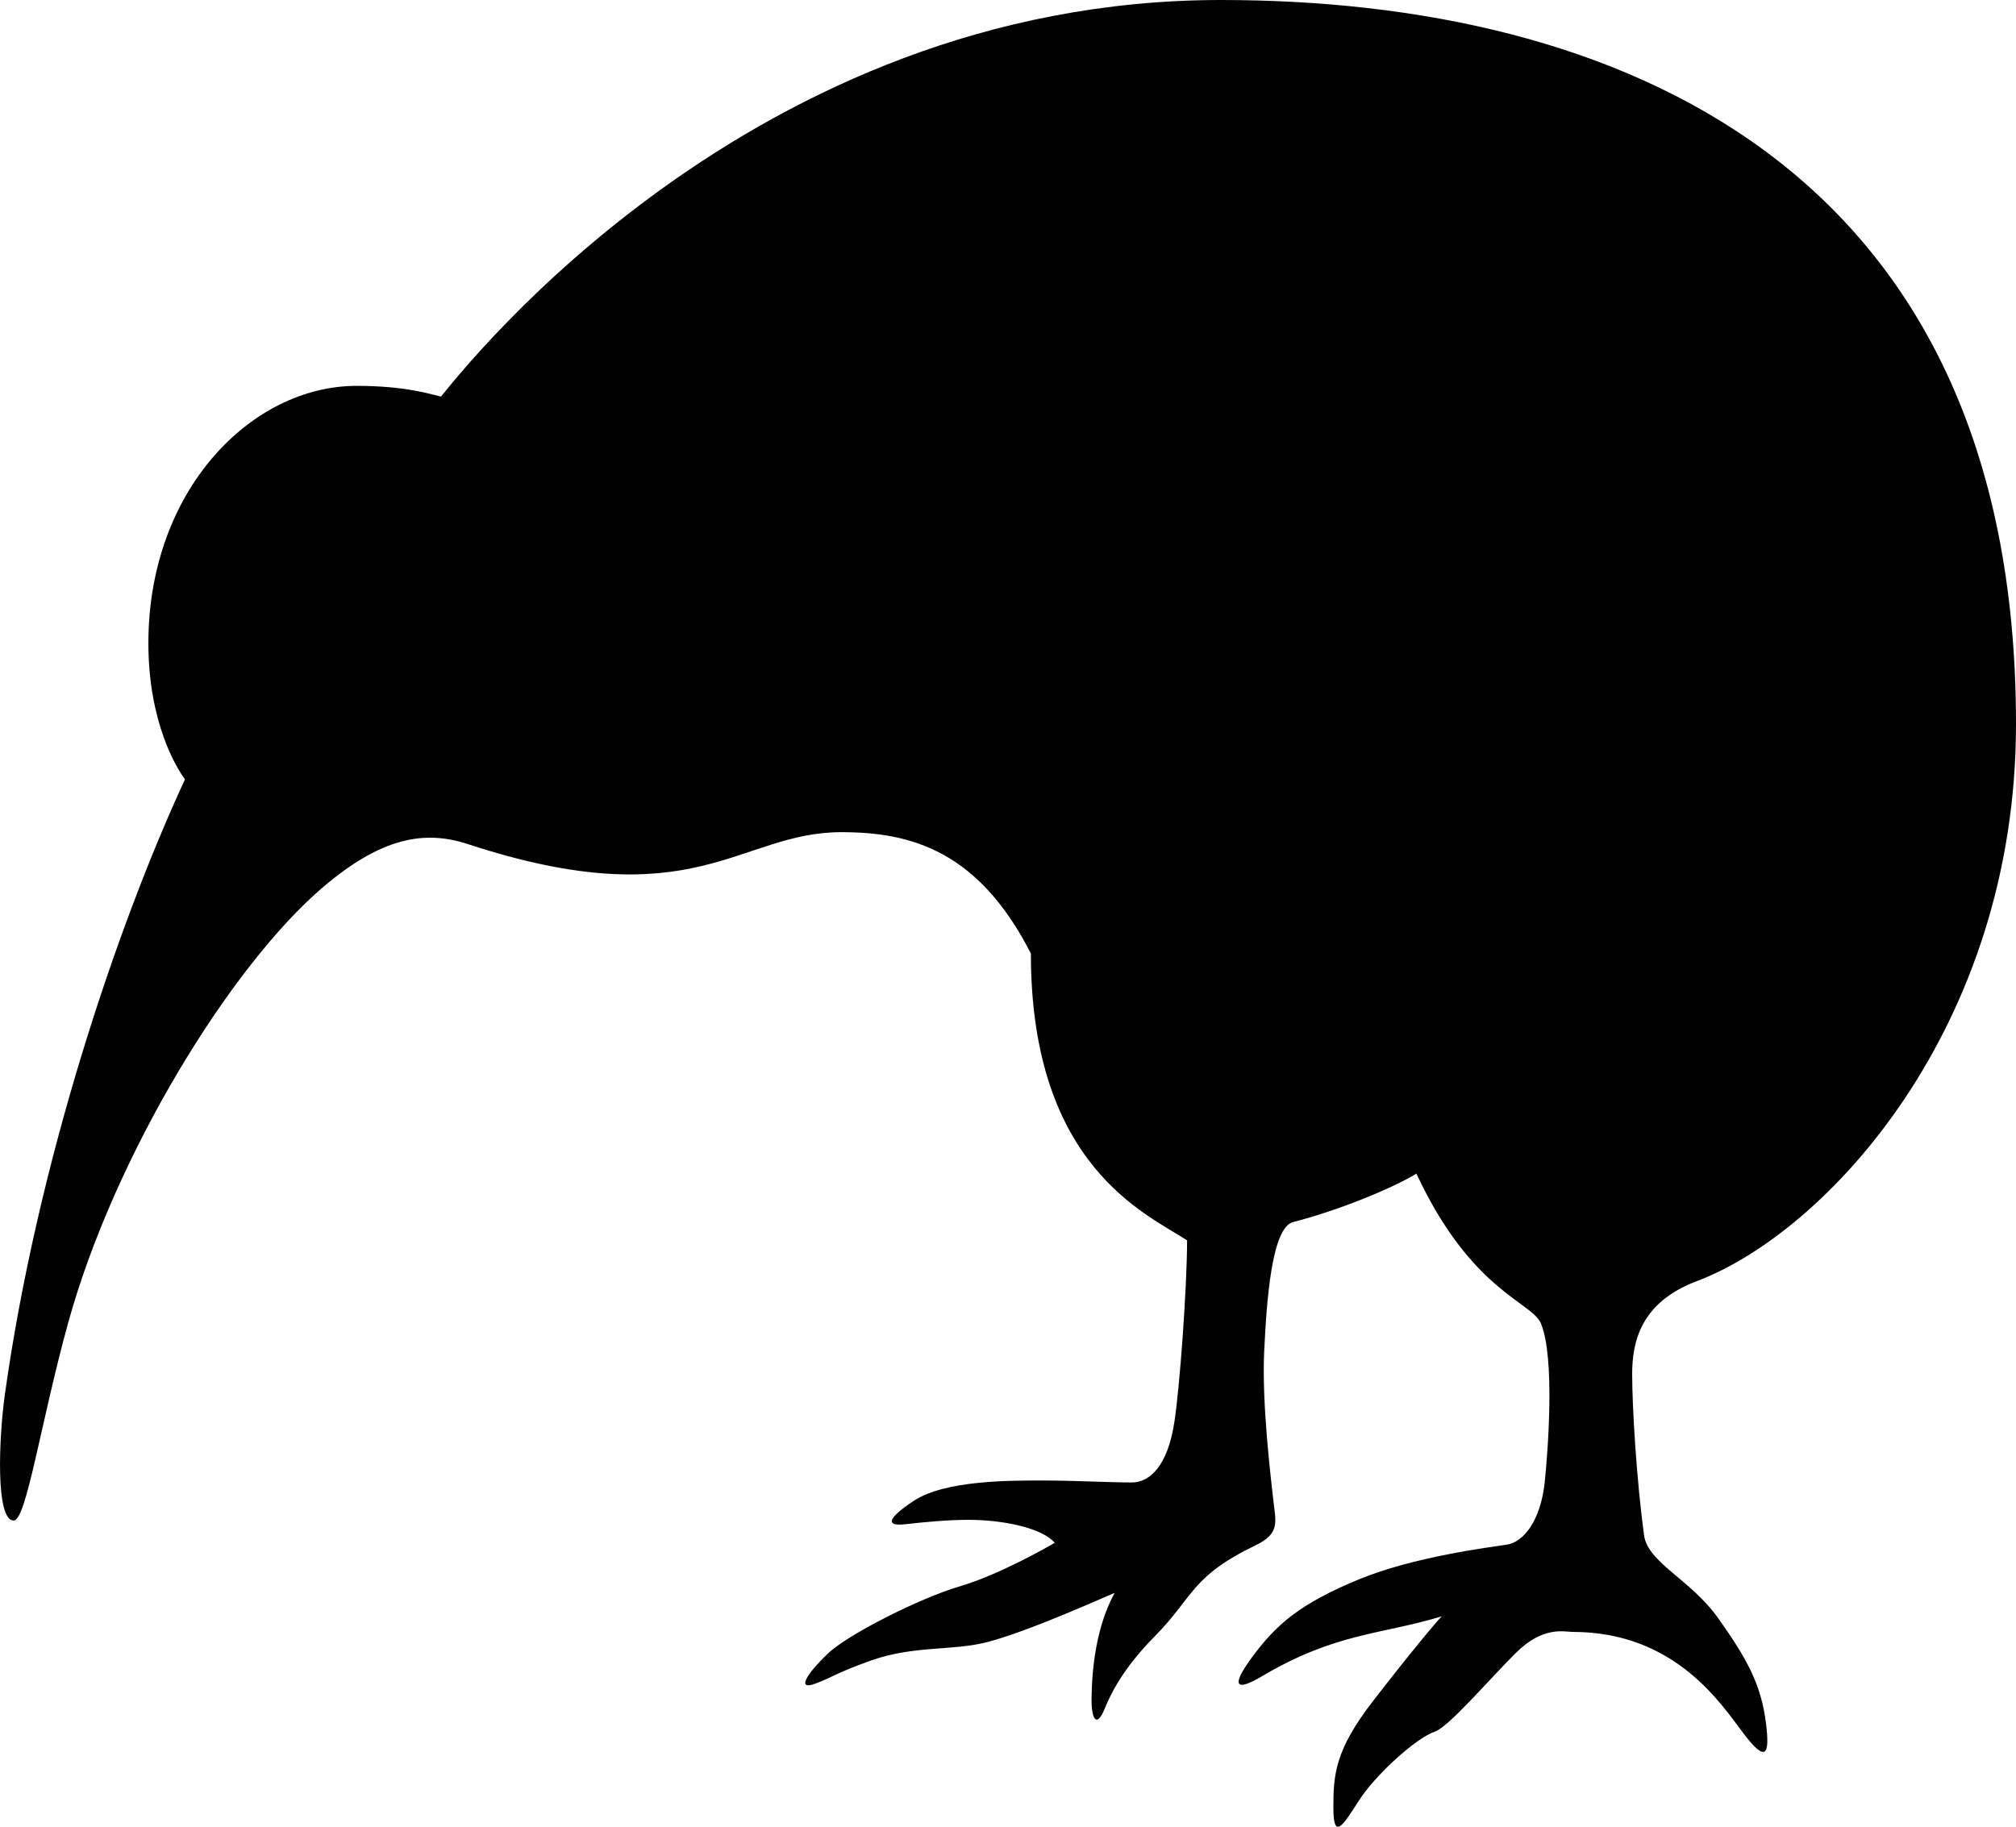
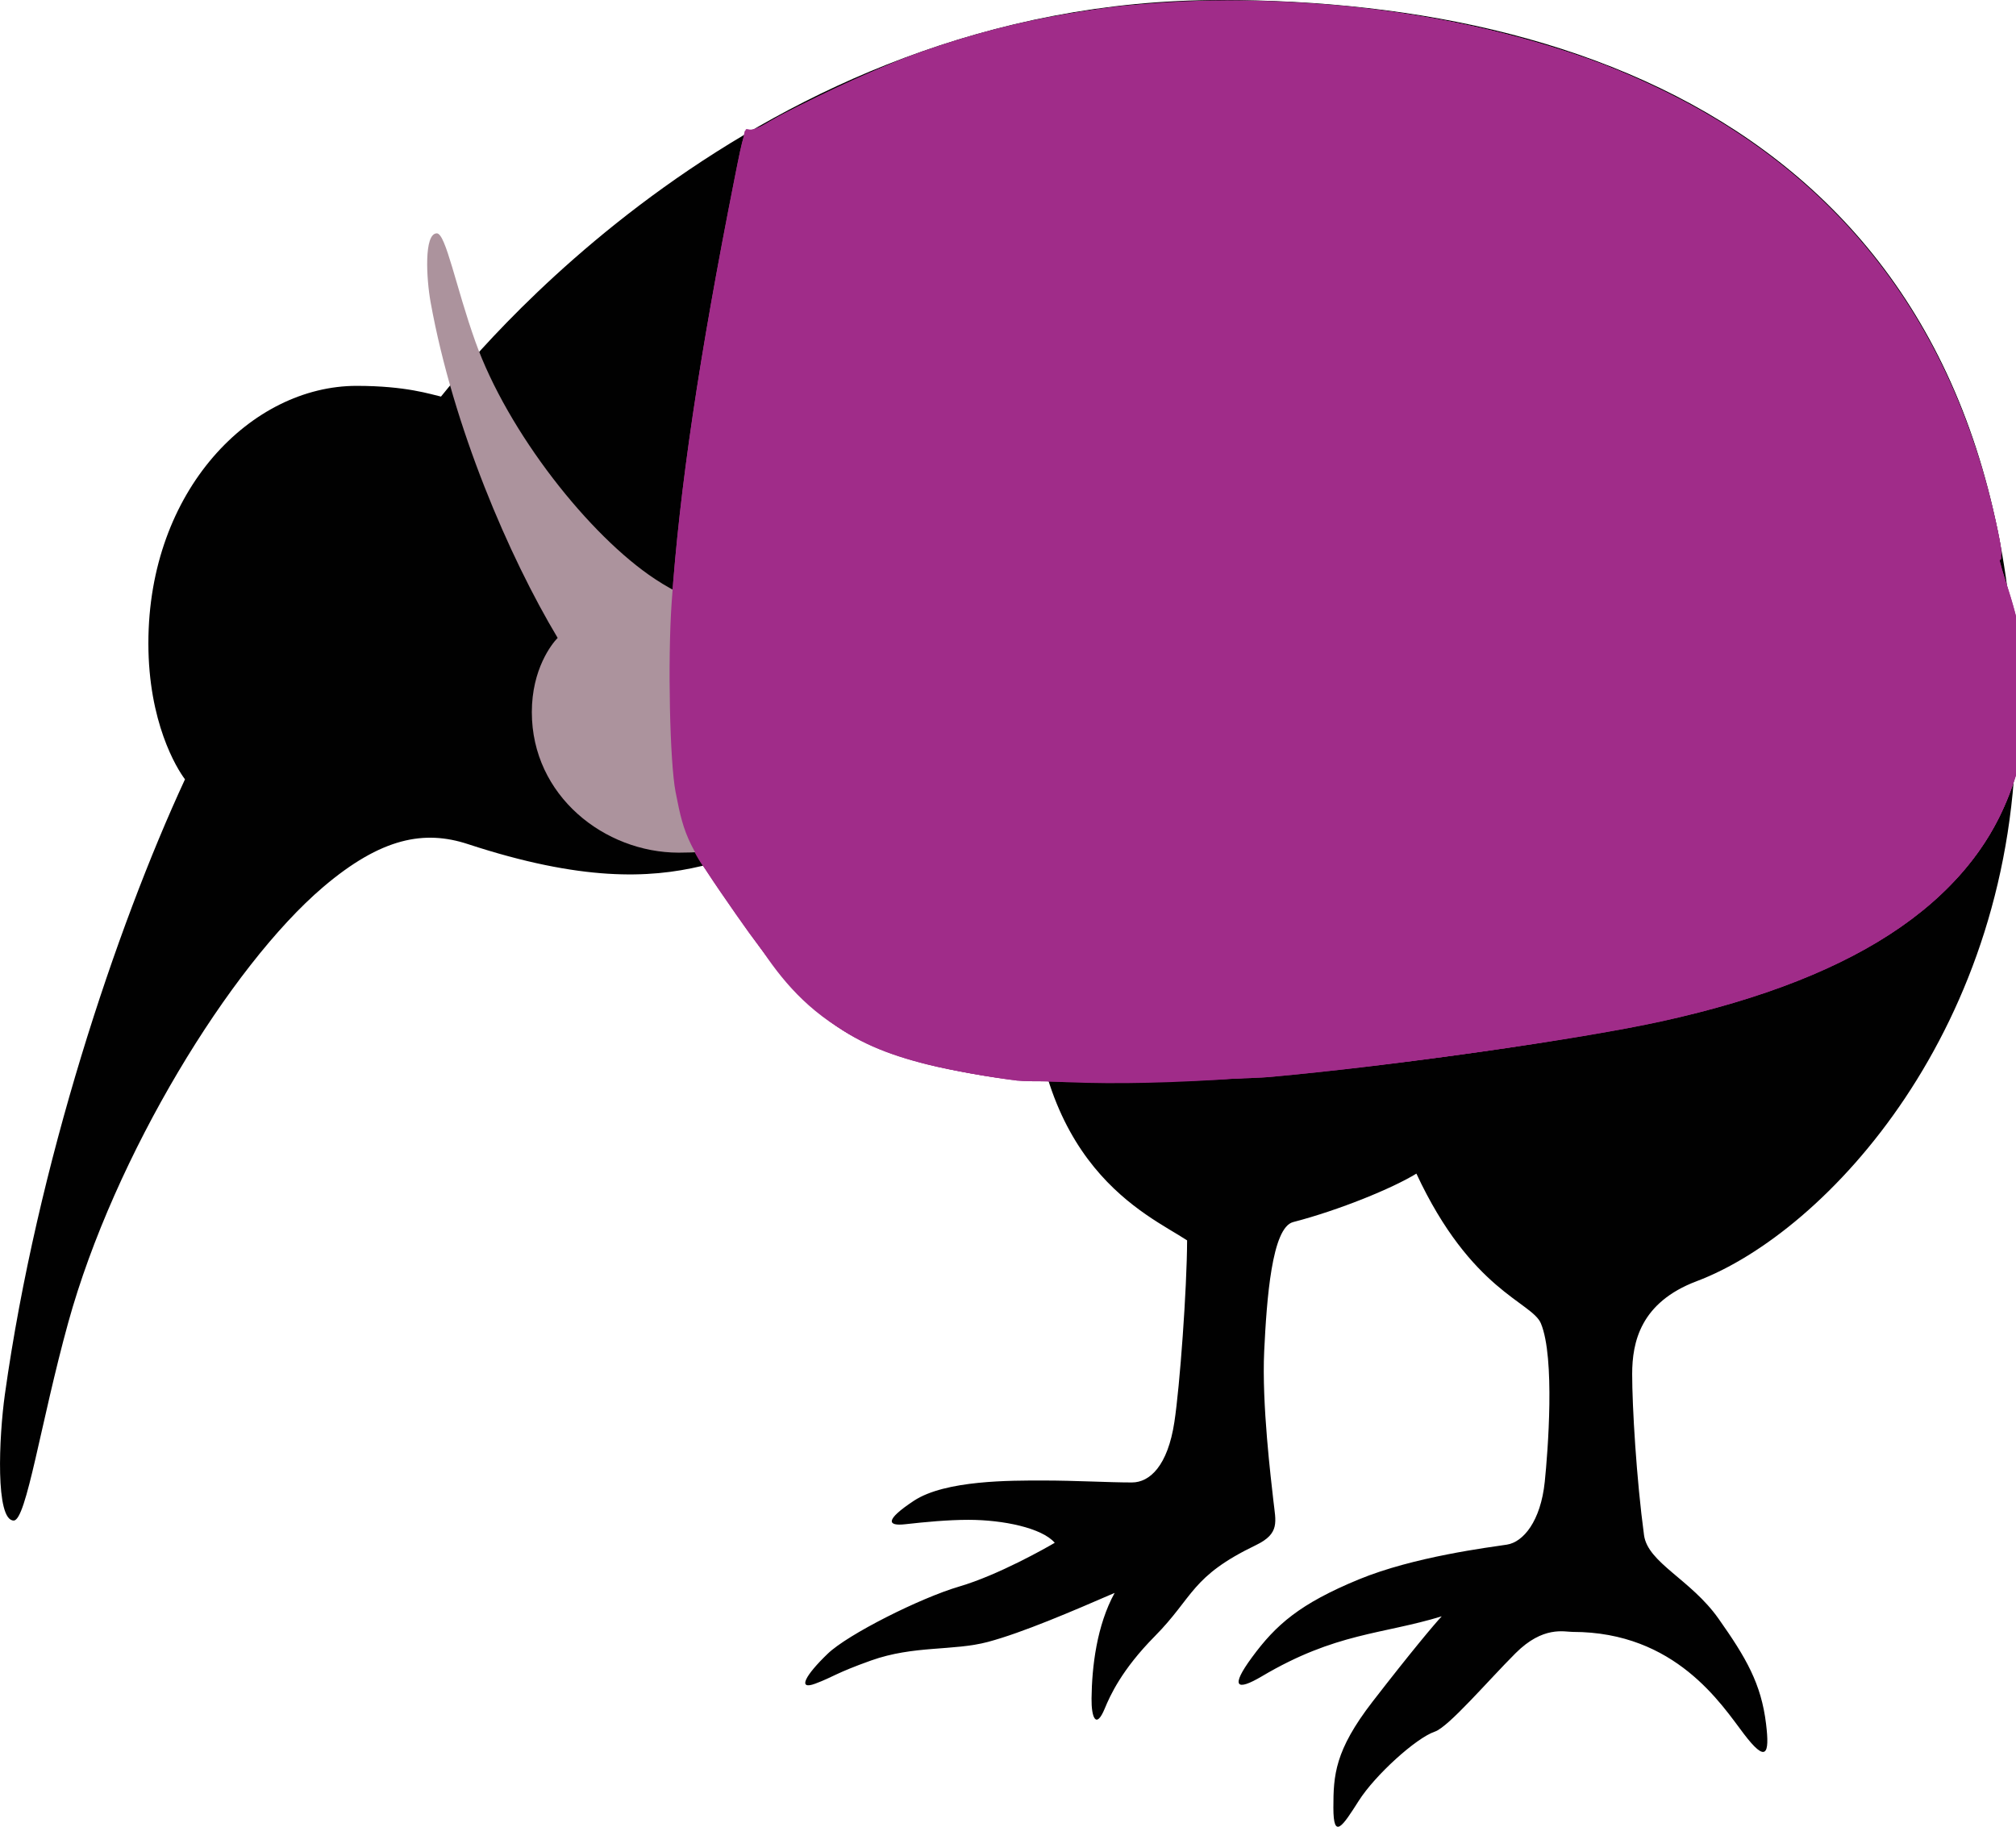
<svg xmlns="http://www.w3.org/2000/svg" version="1.1" x="0px" y="0px" viewBox="0 0 100 90.626" enable-background="new 0 0 100 90.626" xml:space="preserve" id="svg3035" width="100%" height="100%">
  <defs id="defs3043" />
  <g id="g3037">
-     <path fill="#010101" d="M9.176,38.663c-0.422-0.555-1.816-2.842-1.816-6.75c0-7.607,5.119-12.77,10.329-12.77   c2.459,0,3.684,0.422,4.185,0.532C23.05,18.252,37.245,0,60.563,0C79.959,0,100,8.007,100,35.917   c0,15.043-9.376,25.207-15.837,27.644c-2.795,1.055-3.2,3.028-3.202,4.603c-0.001,1.603,0.212,5.215,0.588,7.997   c0.187,1.375,2.323,2.197,3.694,4.141c1.373,1.945,2.119,3.23,2.359,5.223c0.187,1.53,0,1.944-1.101,0.496   c-1.111-1.459-3.386-5.06-8.49-5.06c-0.415,0-1.462-0.315-2.835,1.057s-3.318,3.656-4.003,3.89   c-0.94,0.318-2.976,2.173-3.774,3.431c-0.801,1.258-1.259,1.972-1.259,0.343c0-1.605,0.066-2.833,1.944-5.262   c1.891-2.444,3.083-3.866,3.431-4.232c-2.969,0.908-5.248,0.801-8.921,2.975c-1.283,0.759-1.566,0.522-0.497-0.934   c1.197-1.632,2.382-2.666,5.3-3.871c2.75-1.134,6.483-1.593,7.352-1.727c0.806-0.124,1.673-1.157,1.876-3.117   c0.153-1.479,0.518-6.142-0.19-7.854c-0.445-1.076-3.453-1.588-6.177-7.436c-1.177,0.725-3.833,1.814-6.114,2.405   c-1.059,0.272-1.312,3.834-1.436,6.403c-0.125,2.629,0.344,6.406,0.458,7.435c0.114,1.03,0.334,1.61-0.867,2.188   c-3.242,1.563-3.074,2.556-5.022,4.526c-1.638,1.657-2.213,2.941-2.48,3.587c-0.43,1.037-0.664,0.439-0.653-0.504   c0.017-1.581,0.259-3.623,1.146-5.238c-2.09,0.906-4.571,1.974-6.287,2.432c-1.716,0.458-3.67,0.162-5.802,0.924   c-1.777,0.635-1.845,0.803-2.76,1.146c-0.915,0.342-0.489-0.424,0.62-1.488c0.994-0.956,4.578-2.76,6.522-3.331   c1.944-0.572,4.306-1.916,4.736-2.169c-0.631-0.736-2.559-1.139-4.278-1.139c-1.012,0-2.123,0.104-3.153,0.22   c-0.876,0.097-1-0.212,0.442-1.165c1.561-1.03,4.815-1.006,6.417-1.006c1.602,0,3.23,0.097,4.398,0.097   c0.889,0,1.778-0.827,2.108-2.998c0.271-1.778,0.623-6.604,0.631-9.012c-1.965-1.298-7.749-3.644-7.749-14.233   c-2.602-5.093-5.935-6.019-9.397-6.019c-5.114,0-7.254,4.294-18.529,0.592c-2.155-0.708-4.29-0.328-7.179,2.13   c-4.605,3.92-10.362,13.335-12.646,21.609c-1.359,4.92-2.075,9.82-2.703,9.82c-0.917,0-0.736-4.135-0.438-6.265   C1.839,57.775,5.763,46.035,9.176,38.663z" id="path3039" />
+     <path d="M9.176,38.663c-0.422-0.555-1.816-2.842-1.816-6.75c0-7.607,5.119-12.77,10.329-12.77   c2.459,0,3.684,0.422,4.185,0.532C23.05,18.252,37.245,0,60.563,0C79.959,0,100,8.007,100,35.917   c0,15.043-9.376,25.207-15.837,27.644c-2.795,1.055-3.2,3.028-3.202,4.603c-0.001,1.603,0.212,5.215,0.588,7.997   c0.187,1.375,2.323,2.197,3.694,4.141c1.373,1.945,2.119,3.23,2.359,5.223c0.187,1.53,0,1.944-1.101,0.496   c-1.111-1.459-3.386-5.06-8.49-5.06c-0.415,0-1.462-0.315-2.835,1.057s-3.318,3.656-4.003,3.89   c-0.94,0.318-2.976,2.173-3.774,3.431c-0.801,1.258-1.259,1.972-1.259,0.343c0-1.605,0.066-2.833,1.944-5.262   c1.891-2.444,3.083-3.866,3.431-4.232c-2.969,0.908-5.248,0.801-8.921,2.975c-1.283,0.759-1.566,0.522-0.497-0.934   c1.197-1.632,2.382-2.666,5.3-3.871c2.75-1.134,6.483-1.593,7.352-1.727c0.806-0.124,1.673-1.157,1.876-3.117   c0.153-1.479,0.518-6.142-0.19-7.854c-0.445-1.076-3.453-1.588-6.177-7.436c-1.177,0.725-3.833,1.814-6.114,2.405   c-1.059,0.272-1.312,3.834-1.436,6.403c-0.125,2.629,0.344,6.406,0.458,7.435c0.114,1.03,0.334,1.61-0.867,2.188   c-3.242,1.563-3.074,2.556-5.022,4.526c-1.638,1.657-2.213,2.941-2.48,3.587c-0.43,1.037-0.664,0.439-0.653-0.504   c0.017-1.581,0.259-3.623,1.146-5.238c-2.09,0.906-4.571,1.974-6.287,2.432c-1.716,0.458-3.67,0.162-5.802,0.924   c-1.777,0.635-1.845,0.803-2.76,1.146c-0.915,0.342-0.489-0.424,0.62-1.488c0.994-0.956,4.578-2.76,6.522-3.331   c1.944-0.572,4.306-1.916,4.736-2.169c-0.631-0.736-2.559-1.139-4.278-1.139c-1.012,0-2.123,0.104-3.153,0.22   c-0.876,0.097-1-0.212,0.442-1.165c1.561-1.03,4.815-1.006,6.417-1.006c1.602,0,3.23,0.097,4.398,0.097   c0.889,0,1.778-0.827,2.108-2.998c0.271-1.778,0.623-6.604,0.631-9.012c-1.965-1.298-7.749-3.644-7.749-14.233   c-2.602-5.093-5.935-6.019-9.397-6.019c-5.114,0-7.254,4.294-18.529,0.592c-2.155-0.708-4.29-0.328-7.179,2.13   c-4.605,3.92-10.362,13.335-12.646,21.609c-1.359,4.92-2.075,9.82-2.703,9.82c-0.917,0-0.736-4.135-0.438-6.265   C1.839,57.775,5.763,46.035,9.176,38.663z" id="path3039" fill="#010101" />
  </g>
+   <path style="fill:#a02c89;stroke:#a02c89;stroke-width:1px;stroke-linecap:butt;stroke-linejoin:miter;stroke-opacity:1" d="m 37.515,6.518 c 0,0 -7.076,30.706 -2.003,36.447 5.073,5.741 2.67,14.686 43.923,7.743 41.253,-6.942 7.61,-39.918 7.61,-39.918" id="path3128" />
+   <path style="fill:#a02c89;stroke:#a02c89;stroke-width:0.134" d="M 98.953,27.227 C 97.423,22.931 92.957,16.207 88.521,11.521 87.556,10.5 87.401,10.385 87.211,10.548 87.027,10.705 83.47,10.426 62.631,8.623 49.231,7.463 38.086,6.496 37.866,6.474 37.529,6.44 37.825,6.25 39.735,5.277 44.467,2.864 48.51,1.501 53.294,0.704 57.219,0.049 61.285,-0.085 65.753,0.293 83.959,1.831 95.318,10.437 98.79,25.324 c 0.292,1.254 0.482,2.403 0.397,2.403 -0.03,0 -0.135,-0.225 -0.233,-0.501 l 0,0 z" id="path3898" />
+   <path style="fill:#a02c89;stroke:#a02c89;stroke-width:0.134" d="m 51.15,53.545 c -1.399,-0.127 -3.631,-0.484 -4.881,-0.782 -4.081,-0.971 -6.418,-2.667 -8.928,-6.478 -0.653,-0.991 -1.516,-2.223 -1.919,-2.737 -0.865,-1.105 -1.28,-1.982 -1.634,-3.456 -0.615,-2.562 -0.666,-7.664 -0.129,-13.002 0.542,-5.39 1.583,-11.82 3.09,-19.084 l 0.311,-1.499 0.47,0.065 c 0.725,0.1 6.633,0.596 7.105,0.596 0.23,0 0.39,-0.028 0.356,-0.062 C 44.929,7.044 44.035,6.95 42.339,6.828 41.861,6.793 41.321,6.737 41.137,6.703 40.954,6.668 40.203,6.605 39.468,6.561 38.734,6.518 38.087,6.438 38.031,6.382 37.852,6.207 42.957,3.757 45.342,2.872 48.88,1.561 53.666,0.525 57.268,0.291 c 2.194,-0.143 7.333,-0.068 9.235,0.133 0.33,0.035 0.871,0.092 1.202,0.127 3.885,0.412 8.329,1.471 11.822,2.818 8.828,3.402 14.926,9.503 18.017,18.025 0.491,1.354 1.308,4.369 1.445,5.331 l 0.076,0.534 -0.218,-0.534 c -0.995,-2.434 -3.361,-6.494 -5.479,-9.4 -1.903,-2.612 -4.935,-6.192 -5.628,-6.646 l -0.341,-0.224 0.368,0.438 c 0.203,0.241 0.844,0.958 1.425,1.593 3.236,3.536 6.453,8.134 8.338,11.917 3.9,7.824 3.794,14.16 -0.315,18.856 -2.596,2.967 -6.794,5.223 -12.556,6.751 -4.156,1.101 -13.704,2.57 -21.027,3.233 -2.779,0.252 -10.873,0.447 -12.483,0.301 l 0,0 z M 87.198,10.703 c 0.147,-0.177 0.093,-0.2 -0.418,-0.177 -0.322,0.014 -1.067,-0.015 -1.654,-0.064 -0.587,-0.049 -1.459,-0.118 -1.936,-0.152 C 81.539,10.19 80.582,10.11 79.319,9.988 78.622,9.92 77.961,9.864 77.851,9.863 77.741,9.862 77.23,9.824 76.716,9.778 75.551,9.673 74.693,9.601 73.579,9.512 73.101,9.474 72.14,9.388 71.443,9.32 70.745,9.253 70.084,9.196 69.974,9.196 69.597,9.192 67.905,9.039 67.337,8.956 c -0.312,-0.046 -0.567,-0.029 -0.567,0.036 0,0.066 4.551,0.516 10.113,1.001 5.562,0.485 10.121,0.889 10.13,0.897 0.009,0.008 0.093,-0.076 0.185,-0.188 l 0,0 z M 66.169,8.896 c -0.733,-0.152 -1.001,-0.15 -1.001,0.008 0,0.075 0.335,0.127 0.768,0.118 0.759,-0.015 0.762,-0.017 0.234,-0.126 z M 64.567,8.773 C 63.564,8.582 62.097,8.497 62.097,8.629 c 0,0.122 0.877,0.21 2.336,0.234 l 0.668,0.011 -0.534,-0.101 0,5e-7 z M 61.497,8.495 c -0.736,-0.152 -1.032,-0.15 -0.935,0.008 0.045,0.073 0.394,0.127 0.776,0.118 l 0.693,-0.015 -0.534,-0.11 0,-1e-7 z M 60.028,8.369 c -0.593,-0.151 -1.001,-0.151 -1.001,0 0,0.074 0.312,0.126 0.701,0.118 0.599,-0.014 0.643,-0.031 0.3,-0.118 z M 58.426,8.228 c -0.733,-0.152 -1.001,-0.15 -1.001,0.008 0,0.075 0.335,0.127 0.768,0.118 0.759,-0.015 0.762,-0.017 0.234,-0.126 l 0,0 z M 56.957,8.102 c -0.593,-0.151 -1.001,-0.151 -1.001,0 0,0.074 0.312,0.126 0.701,0.118 0.599,-0.014 0.643,-0.031 0.3,-0.118 z M 55.355,7.961 c -0.733,-0.152 -1.001,-0.15 -1.001,0.008 0,0.075 0.335,0.127 0.768,0.118 0.759,-0.015 0.762,-0.017 0.234,-0.126 l 0,0 z M 53.887,7.835 c -0.593,-0.151 -1.001,-0.151 -1.001,0 0,0.074 0.312,0.126 0.701,0.118 0.599,-0.014 0.643,-0.031 0.3,-0.118 z M 52.285,7.694 c -0.733,-0.152 -1.001,-0.15 -1.001,0.008 0,0.075 0.335,0.127 0.768,0.118 0.759,-0.015 0.762,-0.017 0.234,-0.126 l 0,0 z M 51.132,7.64 C 51.098,7.605 50.682,7.546 50.209,7.507 49.735,7.469 49.092,7.4 48.78,7.354 c -0.364,-0.053 -0.567,-0.032 -0.567,0.059 0,0.134 0.615,0.206 2.258,0.264 0.398,0.014 0.695,-0.003 0.661,-0.037 z M 48.062,7.372 C 48.027,7.338 47.612,7.279 47.138,7.24 46.665,7.202 46.022,7.133 45.71,7.087 c -0.364,-0.053 -0.567,-0.032 -0.567,0.059 0,0.134 0.615,0.206 2.258,0.264 0.398,0.014 0.695,-0.003 0.661,-0.037 l 0,0 z" id="path3900" />
+   <path style="fill:#a02c89;stroke:#a02c89;stroke-width:0.134" d="m 49.866,53.428 c -3.26,-0.416 -5.886,-1.166 -7.749,-2.215 -1.566,-0.882 -3.286,-2.655 -4.974,-5.129 -0.752,-1.101 -1.69,-2.466 -2.084,-3.033 -1.198,-1.721 -1.634,-3.633 -1.756,-7.714 -0.181,-6.015 0.939,-15.197 3.189,-26.141 l 0.557,-2.711 0.876,0.066 c 0.482,0.036 0.726,0.035 0.542,-0.003 -0.184,-0.038 -0.386,-0.12 -0.45,-0.181 -0.134,-0.129 4.082,-2.225 6.258,-3.111 2.574,-1.049 6.758,-2.198 9.345,-2.566 0.22,-0.031 0.551,-0.086 0.734,-0.122 0.184,-0.036 0.664,-0.098 1.068,-0.138 0.404,-0.04 0.945,-0.102 1.202,-0.138 0.621,-0.088 7.523,-0.084 8.878,0.005 1.826,0.12 4.613,0.489 6.074,0.804 0.184,0.04 0.768,0.158 1.299,0.264 1.222,0.243 3.027,0.741 4.909,1.356 8.829,2.885 15.301,8.489 18.834,16.309 0.669,1.48 1.683,4.387 1.871,5.361 0.035,0.184 0.124,0.52 0.197,0.748 0.149,0.467 0.191,0.667 0.313,1.521 l 0.086,0.601 -0.345,-0.601 c -0.19,-0.33 -0.303,-0.481 -0.252,-0.334 0.051,0.147 0.354,1.005 0.674,1.907 0.878,2.477 1.161,4.001 1.174,6.304 0.007,1.17 -0.063,2.306 -0.176,2.87 -1.326,6.629 -7.626,11.137 -18.637,13.339 -4.638,0.927 -12.653,2.043 -18.357,2.557 -3.318,0.299 -11.348,0.375 -13.299,0.126 l 0,0 z M 97.817,24.671 c -0.336,-0.669 -0.639,-1.215 -0.675,-1.215 -0.035,0 0.218,0.568 0.563,1.263 0.345,0.695 0.649,1.242 0.675,1.215 0.026,-0.026 -0.227,-0.595 -0.563,-1.263 z m -2.684,-4.653 c -0.713,-1.1 -0.902,-1.368 -0.96,-1.368 -0.035,0 0.043,0.165 0.174,0.367 0.713,1.1 0.902,1.368 0.96,1.368 0.035,0 -0.043,-0.165 -0.174,-0.367 z m -1.639,-2.403 c -1.328,-1.858 -4.56,-5.788 -5.244,-6.375 -0.171,-0.147 -0.025,0.063 0.323,0.467 1.788,2.071 3.212,3.803 4.089,4.973 0.536,0.716 1.002,1.302 1.034,1.302 0.033,0 -0.059,-0.165 -0.203,-0.367 l 0,0 z m -7.032,-6.979 c -1.235,-0.16 -7.012,-0.572 -7.08,-0.504 -0.083,0.083 5.95,0.605 7.013,0.607 l 0.868,0.001 -0.801,-0.104 0,0 z m -7.574,-0.626 c -0.201,-0.03 -0.561,-0.031 -0.801,-0.001 -0.24,0.03 -0.076,0.055 0.365,0.055 0.441,7.47e-4 0.637,-0.024 0.436,-0.054 l 0,-1e-6 z M 77.283,9.876 c -0.202,-0.031 -0.532,-0.031 -0.734,0 -0.202,0.031 -0.037,0.056 0.367,0.056 0.404,0 0.569,-0.025 0.367,-0.056 z M 75.75,9.744 c -0.164,-0.032 -0.465,-0.033 -0.668,-0.002 -0.203,0.031 -0.069,0.057 0.299,0.058 0.367,10e-4 0.533,-0.024 0.369,-0.056 z m -1.537,-0.135 c -0.202,-0.031 -0.532,-0.031 -0.734,0 -0.202,0.031 -0.037,0.056 0.367,0.056 0.404,0 0.569,-0.025 0.367,-0.056 z M 72.679,9.477 c -0.164,-0.032 -0.465,-0.033 -0.668,-0.002 -0.203,0.031 -0.069,0.057 0.299,0.058 0.367,10e-4 0.533,-0.024 0.369,-0.056 z M 71.076,9.343 c -0.165,-0.032 -0.436,-0.032 -0.601,0 -0.165,0.032 -0.03,0.058 0.3,0.058 0.33,0 0.466,-0.026 0.3,-0.058 z M 69.537,9.223 c -0.044,-0.044 -0.16,-0.049 -0.256,-0.011 -0.107,0.043 -0.075,0.074 0.081,0.081 0.141,0.006 0.22,-0.026 0.175,-0.07 l 0,4e-7 z M 65.869,8.948 c -0.092,-0.037 -0.242,-0.037 -0.334,0 -0.092,0.037 -0.017,0.067 0.167,0.067 0.184,0 0.259,-0.03 0.167,-0.067 z M 63.199,8.676 c -0.165,-0.032 -0.436,-0.032 -0.601,0 -0.165,0.032 -0.03,0.058 0.3,0.058 0.33,0 0.466,-0.026 0.3,-0.058 z M 61.26,8.556 c -0.044,-0.044 -0.16,-0.049 -0.256,-0.011 -0.106,0.043 -0.075,0.074 0.081,0.081 0.141,0.006 0.22,-0.026 0.175,-0.07 l 0,4e-7 z M 59.728,8.414 c -0.092,-0.037 -0.242,-0.037 -0.334,0 -0.092,0.037 -0.017,0.067 0.167,0.067 0.184,0 0.259,-0.03 0.167,-0.067 z M 58.126,8.281 c -0.092,-0.037 -0.242,-0.037 -0.334,0 -0.092,0.037 -0.017,0.067 0.167,0.067 0.184,0 0.259,-0.03 0.167,-0.067 z M 56.657,8.147 c -0.092,-0.037 -0.242,-0.037 -0.334,0 -0.092,0.037 -0.017,0.067 0.167,0.067 0.184,0 0.259,-0.03 0.167,-0.067 z M 55.055,8.014 c -0.092,-0.037 -0.242,-0.037 -0.334,0 -0.092,0.037 -0.017,0.067 0.167,0.067 0.184,0 0.259,-0.03 0.167,-0.067 z M 53.586,7.88 c -0.092,-0.037 -0.242,-0.037 -0.334,0 -0.092,0.037 -0.017,0.067 0.167,0.067 0.184,0 0.259,-0.03 0.167,-0.067 z M 51.984,7.747 c -0.092,-0.037 -0.242,-0.037 -0.334,0 -0.092,0.037 -0.017,0.067 0.167,0.067 0.184,0 0.259,-0.03 0.167,-0.067 z M 49.314,7.474 c -0.165,-0.032 -0.436,-0.032 -0.601,0 -0.165,0.032 -0.03,0.058 0.3,0.058 0.33,0 0.466,-0.026 0.3,-0.058 z M 46.244,7.207 c -0.165,-0.032 -0.436,-0.032 -0.601,0 -0.165,0.032 -0.03,0.058 0.3,0.058 0.33,0 0.466,-0.026 0.3,-0.058 z M 43.042,6.947 c -0.09,-0.037 -0.271,-0.039 -0.401,-0.005 -0.13,0.034 -0.056,0.064 0.164,0.066 0.22,0.003 0.327,-0.025 0.236,-0.062 z M 41.639,6.809 c -0.128,-0.033 -0.368,-0.035 -0.534,-0.003 -0.166,0.032 -0.062,0.059 0.232,0.061 0.294,0.001 0.43,-0.025 0.302,-0.058 z m -1.537,-0.136 c -0.165,-0.032 -0.436,-0.032 -0.601,0 -0.165,0.032 -0.03,0.058 0.3,0.058 0.33,0 0.466,-0.026 0.3,-0.058 z" id="path3902" />
+   <path style="fill:#a02c89;stroke:#a02c89;stroke-width:0.134" d="M 50.149,53.48 C 48.52,53.308 46.297,52.853 44.881,52.401 42.504,51.641 41.006,50.709 39.391,48.984 38.165,47.674 34.658,42.645 34.227,41.578 32.403,37.063 33.16,25.689 36.334,9.889 36.699,8.07 36.998,6.564 36.998,6.541 c 0,-0.023 0.183,-0.041 0.406,-0.041 0.227,0 0.536,-0.122 0.701,-0.277 0.33,-0.31 3.596,-1.93 5.635,-2.796 3.336,-1.416 7.064,-2.395 11.481,-3.015 2.21,-0.31 9.353,-0.309 11.949,0.001 3.71,0.444 6.491,0.999 9.412,1.877 10.258,3.084 17.187,9.225 20.77,18.41 0.648,1.66 1.599,5.05 1.784,6.36 0.082,0.579 0.078,0.589 -0.115,0.267 -0.288,-0.48 -0.256,-0.287 0.119,0.709 0.181,0.481 0.477,1.464 0.659,2.185 0.853,3.396 0.82,6.145 -0.107,8.881 -1.723,5.08 -6.899,8.814 -15.232,10.989 -5.125,1.338 -16.848,2.999 -24.012,3.402 -2.78,0.157 -8.755,0.149 -10.298,-0.013 z M 83.493,10.411 c -0.164,-0.032 -0.465,-0.033 -0.668,-0.002 -0.203,0.031 -0.069,0.057 0.299,0.058 0.367,0.001 0.533,-0.024 0.369,-0.056 z" id="path3904" />
+   <path style="fill:#a02c89;stroke:#a02c89;stroke-width:0.134" d="m 50.482,53.545 c -1.333,-0.161 -3.28,-0.508 -4.416,-0.789 -4.15,-1.026 -6.106,-2.554 -9.492,-7.419 -2.395,-3.442 -2.554,-3.763 -2.998,-6.062 -0.286,-1.484 -0.391,-6.507 -0.195,-9.345 0.388,-5.627 1.364,-12.205 3.127,-21.091 0.448,-2.258 0.452,-2.267 0.837,-2.348 0.213,-0.045 0.669,-0.262 1.015,-0.483 0.855,-0.546 5.221,-2.578 6.782,-3.156 4.592,-1.7 9.151,-2.566 14.285,-2.713 5.89,-0.169 11.532,0.511 16.71,2.012 2.628,0.762 4.136,1.342 6.453,2.48 8.659,4.253 14.171,11.439 16.356,21.321 0.288,1.303 0.324,1.694 0.146,1.584 -0.066,-0.041 0.08,0.542 0.324,1.294 0.783,2.419 0.931,3.381 0.921,5.973 -0.009,2.138 -0.04,2.438 -0.37,3.538 -1.825,6.075 -7.532,10.058 -17.577,12.267 -4.046,0.89 -13.371,2.213 -19.425,2.757 -1.594,0.143 -11.592,0.288 -12.483,0.181 l 0,0 z" id="path3906" />
+   <g transform="matrix(0.7054622,0,0,-0.545797,21.18843,52.74957)" id="g3037-3" style="fill:#ac939d">
+     <path style="fill:#ac939d" d="M 9.176,38.663 C 8.754,38.108 7.36,35.821 7.36,31.913 c 0,-7.607 5.119,-12.77 10.329,-12.77 2.459,0 3.684,0.422 4.185,0.532 C 23.05,18.252 37.245,0 60.563,0 79.959,0 100,8.007 100,35.917 c 0,15.043 -9.376,25.207 -15.837,27.644 -2.795,1.055 -3.2,3.028 -3.202,4.603 -0.001,1.603 0.212,5.215 0.588,7.997 0.187,1.375 2.323,2.197 3.694,4.141 1.373,1.945 2.119,3.23 2.359,5.223 0.187,1.53 0,1.944 -1.101,0.496 -1.111,-1.459 -3.386,-5.06 -8.49,-5.06 -0.415,0 -1.462,-0.315 -2.835,1.057 -1.373,1.372 -3.318,3.656 -4.003,3.89 -0.94,0.318 -2.976,2.173 -3.774,3.431 -0.801,1.258 -1.259,1.972 -1.259,0.343 0,-1.605 0.066,-2.833 1.944,-5.262 1.891,-2.444 3.083,-3.866 3.431,-4.232 -2.969,0.908 -5.248,0.801 -8.921,2.975 -1.283,0.759 -1.566,0.522 -0.497,-0.934 1.197,-1.632 2.382,-2.666 5.3,-3.871 2.75,-1.134 6.483,-1.593 7.352,-1.727 0.806,-0.124 1.673,-1.157 1.876,-3.117 0.153,-1.479 0.518,-6.142 -0.19,-7.854 -0.445,-1.076 -3.453,-1.588 -6.177,-7.436 -1.177,0.725 -3.833,1.814 -6.114,2.405 -1.059,0.272 -1.312,3.834 -1.436,6.403 -0.125,2.629 0.344,6.406 0.458,7.435 0.114,1.03 0.334,1.61 -0.867,2.188 -3.242,1.563 -3.074,2.556 -5.022,4.526 -1.638,1.657 -2.213,2.941 -2.48,3.587 -0.43,1.037 -0.664,0.439 -0.653,-0.504 0.017,-1.581 0.259,-3.623 1.146,-5.238 -2.09,0.906 -4.571,1.974 -6.287,2.432 -1.716,0.458 -3.67,0.162 -5.802,0.924 -1.777,0.635 -1.845,0.803 -2.76,1.146 -0.915,0.342 -0.489,-0.424 0.62,-1.488 0.994,-0.956 4.578,-2.76 6.522,-3.331 1.944,-0.572 4.306,-1.916 4.736,-2.169 -0.631,-0.736 -2.559,-1.139 -4.278,-1.139 -1.012,0 -2.123,0.104 -3.153,0.22 -0.876,0.097 -1,-0.212 0.442,-1.165 1.561,-1.03 4.815,-1.006 6.417,-1.006 1.602,0 3.23,0.097 4.398,0.097 0.889,0 1.778,-0.827 2.108,-2.998 0.271,-1.778 0.623,-6.604 0.631,-9.012 -1.965,-1.298 -7.749,-3.644 -7.749,-14.233 -2.602,-5.093 -5.935,-6.019 -9.397,-6.019 -5.114,0 -7.254,4.294 -18.529,0.592 -2.155,-0.708 -4.29,-0.328 -7.179,2.13 -4.605,3.92 -10.362,13.335 -12.646,21.609 -1.359,4.92 -2.075,9.82 -2.703,9.82 -0.917,0 -0.736,-4.135 -0.438,-6.265 1.596,-11.396 5.52,-23.136 8.933,-30.508 z" id="path3039-6" />
+   </g>
+   <path id="path3037" d="m 50.482,53.545 c -1.333,-0.161 -3.28,-0.508 -4.416,-0.789 -4.15,-1.026 -6.106,-2.554 -9.492,-7.419 -2.395,-3.442 -2.554,-3.763 -2.998,-6.062 -0.286,-1.484 -0.391,-6.507 -0.195,-9.345 0.388,-5.627 1.364,-12.205 3.127,-21.091 0.448,-2.258 0.452,-2.267 0.837,-2.348 0.213,-0.045 0.669,-0.262 1.015,-0.483 0.855,-0.546 5.221,-2.578 6.782,-3.156 4.592,-1.7 9.151,-2.566 14.285,-2.713 5.89,-0.169 11.532,0.511 16.71,2.012 2.628,0.762 4.136,1.342 6.453,2.48 8.659,4.253 14.171,11.439 16.356,21.321 0.288,1.303 0.324,1.694 0.146,1.584 -0.066,-0.041 0.08,0.542 0.324,1.294 0.783,2.419 0.931,3.381 0.921,5.973 -0.009,2.138 -0.04,2.438 -0.37,3.538 -1.825,6.075 -7.532,10.058 -17.577,12.267 -4.046,0.89 -13.371,2.213 -19.425,2.757 -1.594,0.143 -11.592,0.288 -12.483,0.181 l 0,0 z" style="fill:#a02c89;stroke:#a02c89;stroke-width:0.134" />
</svg>
